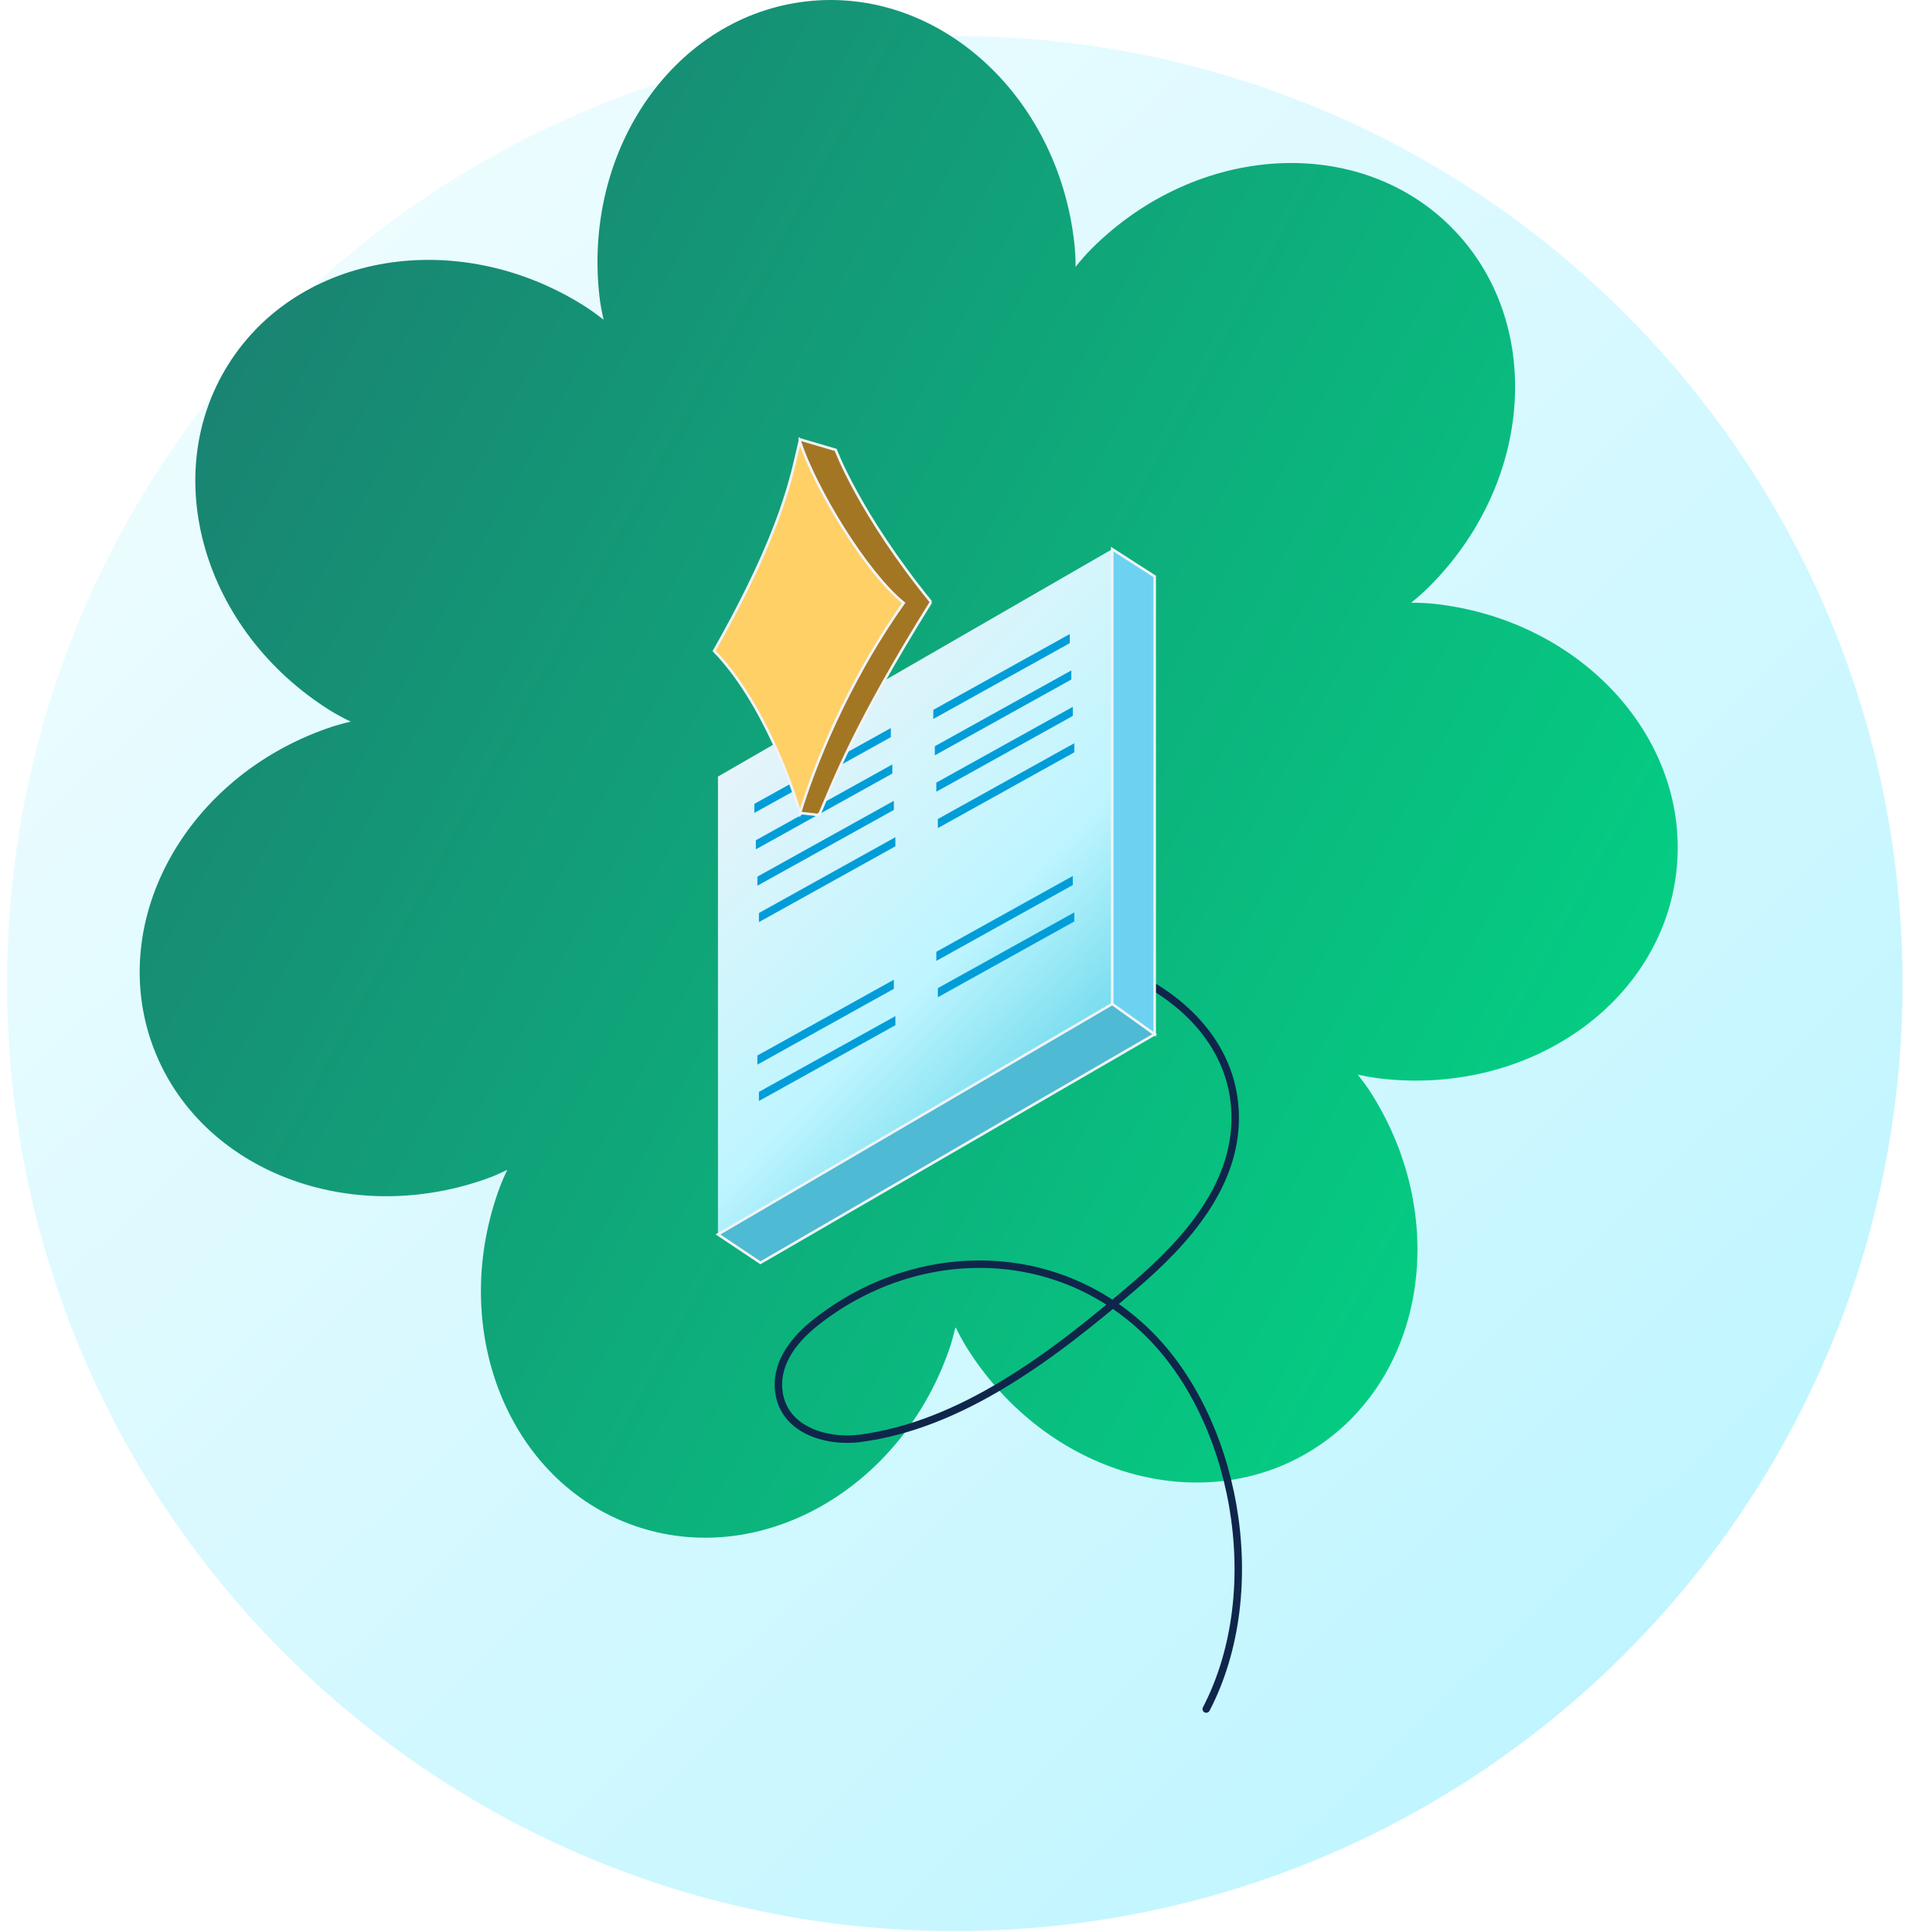
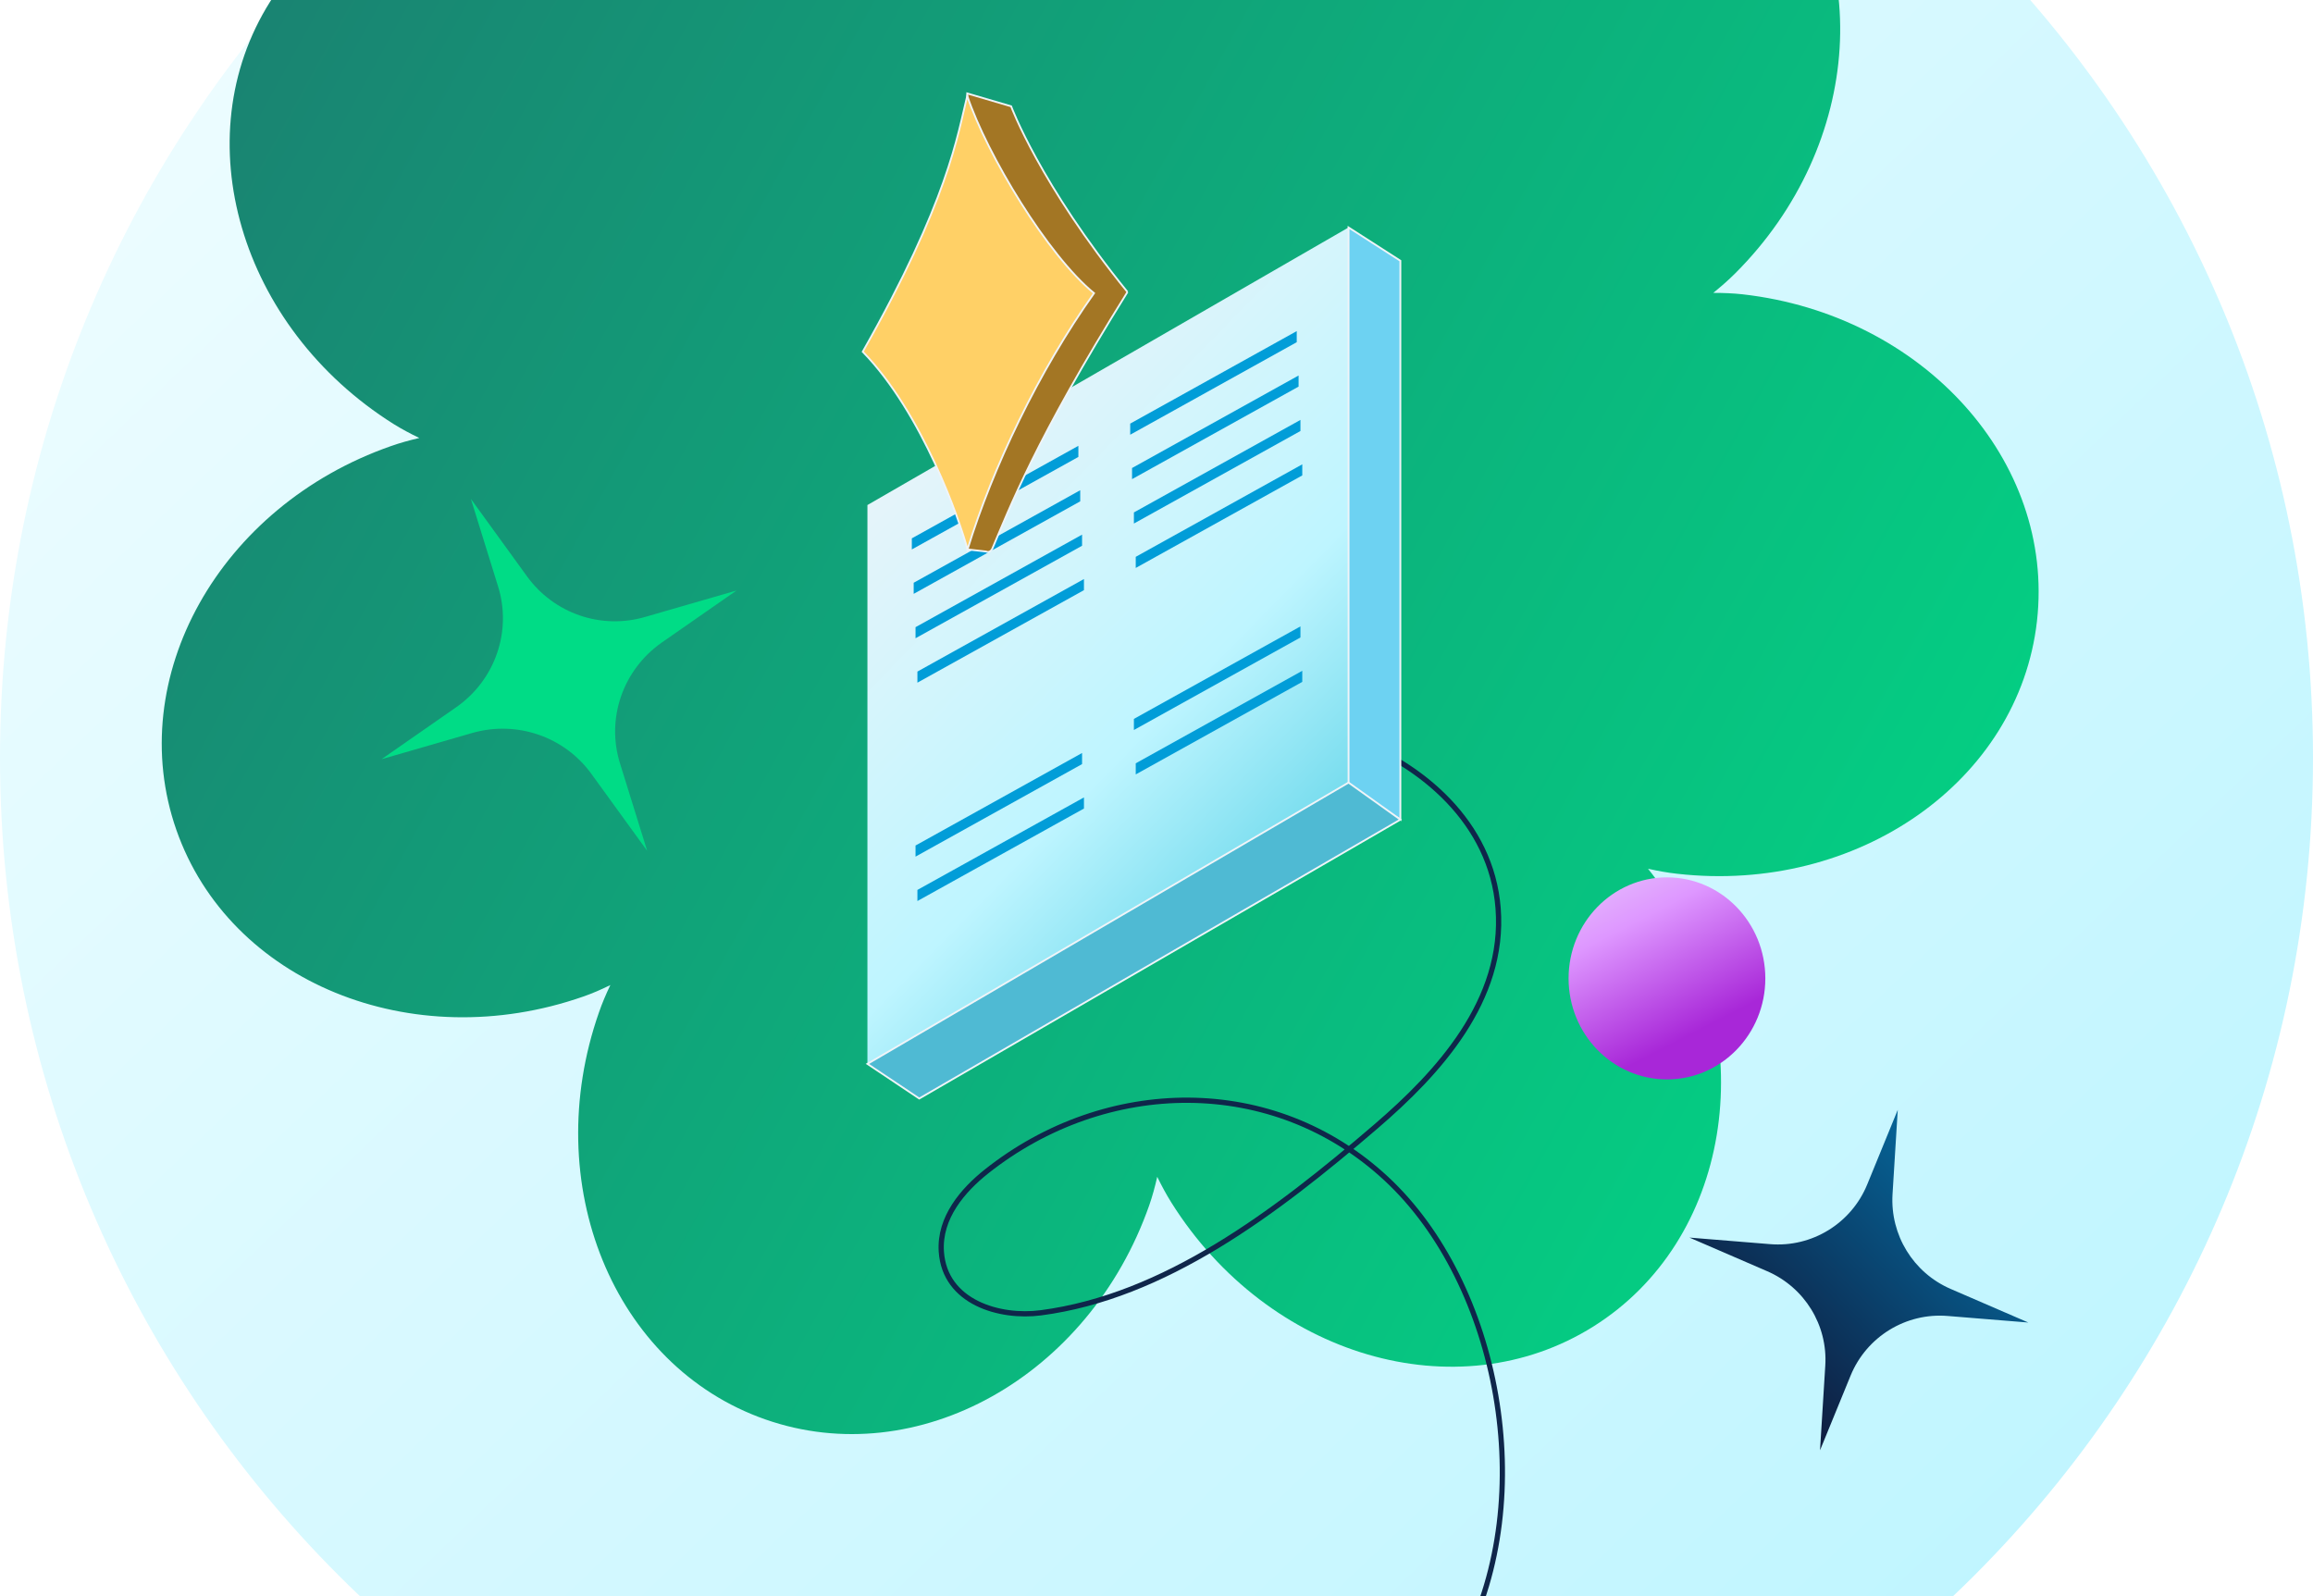
- <svg xmlns="http://www.w3.org/2000/svg" width="252" height="255" viewBox="0 0 252 255" fill="none">
-   <path d="M126 254.879C195.068 254.879 251.059 198.888 251.059 129.82C251.059 60.752 195.068 4.761 126 4.761C56.932 4.761 0.941 60.752 0.941 129.82C0.941 198.888 56.932 254.879 126 254.879Z" fill="url(#paint0_linear_469_1073)" />
-   <path d="M191.505 29.98C179.196 17.661 157.948 18.939 144.034 32.836C143.313 33.557 142.61 34.372 141.932 35.221C141.932 34.123 141.881 33.059 141.761 32.038C139.565 12.497 123.764 -1.769 106.462 0.178C89.16 2.117 76.91 19.531 79.097 39.073C79.209 40.085 79.406 41.14 79.655 42.204C78.797 41.526 77.931 40.9 77.064 40.351C60.423 29.885 39.415 33.342 30.142 48.08C20.869 62.818 26.848 83.252 43.49 93.727C44.356 94.267 45.3 94.773 46.286 95.245C45.222 95.494 44.193 95.777 43.224 96.12C24.661 102.605 14.273 121.186 20.011 137.623C25.759 154.059 45.454 162.132 64.017 155.646C64.986 155.312 65.964 154.883 66.942 154.403C66.47 155.389 66.05 156.376 65.716 157.345C59.213 175.9 67.26 195.614 83.695 201.37C100.131 207.126 118.72 196.755 125.222 178.199C125.557 177.239 125.84 176.201 126.08 175.137C126.56 176.123 127.066 177.058 127.615 177.933C138.072 194.584 158.497 200.581 173.242 191.324C187.988 182.068 191.471 161.059 181.014 144.409C180.474 143.542 179.839 142.684 179.153 141.826C180.225 142.067 181.272 142.255 182.292 142.367C201.833 144.58 219.255 132.339 221.211 115.044C223.167 97.741 208.919 81.923 189.378 79.709C188.357 79.598 187.293 79.555 186.204 79.555C187.053 78.869 187.86 78.165 188.589 77.436C202.494 63.539 203.798 42.29 191.488 29.971L191.505 29.98Z" fill="url(#paint1_linear_469_1073)" />
-   <path d="M115.112 128.606C125.382 124.229 136.788 123.944 147.194 127.805C154.557 130.536 162.224 136.744 162.942 146.11C163.706 156.064 156.441 163.925 149.751 169.674C138.766 179.111 126.844 188.09 113.496 189.844C109.03 190.431 103.107 188.712 102.734 183.237C102.483 179.553 105.085 176.565 107.622 174.555C120.502 164.344 138.618 163.979 150.843 175.333C163.067 186.687 167.414 209.732 159.174 225.571" stroke="#0F264A" stroke-width="0.984" stroke-linecap="round" stroke-linejoin="round" />
-   <path d="M146.768 132.91L94.742 162.927V102.497L146.768 72.483V132.91Z" fill="url(#paint2_linear_469_1073)" />
-   <path d="M146.768 132.91L152.372 136.513V76.083L146.768 72.483V132.91Z" fill="#6DD2F2" stroke="#F0F4F8" stroke-width="0.341" stroke-miterlimit="10" />
-   <path d="M146.768 132.51L94.742 162.927L100.346 166.672L152.372 136.513L146.768 132.51Z" fill="#4FBAD3" stroke="#F0F4F8" stroke-width="0.341" stroke-miterlimit="10" />
-   <path d="M117.554 97.295L99.545 107.298V106.099L117.554 96.093V97.295Z" fill="#019DD8" />
-   <path d="M117.753 102.097L99.744 112.1V110.901L117.753 100.895V102.097Z" fill="#019DD8" />
-   <path d="M117.954 106.899L99.945 116.902V115.703L117.954 105.697V106.899Z" fill="#019DD8" />
-   <path d="M118.157 111.701L100.148 121.704V120.505L118.157 110.499V111.701Z" fill="#019DD8" />
-   <path d="M117.954 130.509L99.945 140.516V139.314L117.954 129.31V130.509Z" fill="#019DD8" />
-   <path d="M118.157 135.314L100.148 145.317V144.115L118.157 134.112V135.314Z" fill="#019DD8" />
-   <path d="M141.167 84.887L123.158 94.894V93.692L141.167 83.688V84.887Z" fill="#019DD8" />
-   <path d="M141.366 89.689L123.357 99.696V98.494L141.366 88.49V89.689Z" fill="#019DD8" />
-   <path d="M141.567 94.491L123.559 104.498V103.296L141.567 93.292V94.491Z" fill="#019DD8" />
-   <path d="M141.567 116.817L123.559 126.824V125.622L141.567 115.618V116.817Z" fill="#019DD8" />
-   <path d="M141.767 99.293L123.758 109.3V108.098L141.767 98.094V99.293Z" fill="#019DD8" />
-   <path d="M141.767 121.619L123.758 131.626V130.424L141.767 120.42V121.619Z" fill="#019DD8" />
-   <path d="M122.858 79.46C112.852 95.519 110.091 102.899 108.247 107.205C108.124 107.49 107.841 107.659 107.565 107.522L105.566 107.296L105.56 97.267C103.907 94.235 101.906 91.22 99.588 88.842C102.146 84.328 104.073 80.517 105.546 77.271L105.535 57.989L110.28 59.382C110.28 59.382 113.389 67.798 122.861 79.463L122.858 79.46Z" fill="#A37624" stroke="#F0F4F8" stroke-width="0.341" stroke-miterlimit="10" />
-   <path d="M119.244 79.589C113.211 88.088 108.292 98.443 105.563 107.299C104.758 104.267 100.735 92.59 94.234 85.918C103.467 69.631 104.506 62.437 105.531 58.248C107.681 64.646 114.259 75.518 119.244 79.589Z" fill="#FFD066" stroke="#F0F4F8" stroke-width="0.341" stroke-miterlimit="10" />
+ <svg xmlns="http://www.w3.org/2000/svg" width="435" height="300" viewBox="0 0 435 300" fill="none">
+   <path d="M217.5 360C337.622 360 435 262.622 435 142.5C435 22.378 337.622 -75 217.5 -75C97.378 -75 0 22.378 0 142.5C0 262.622 97.378 360 217.5 360Z" fill="url(#paint0_linear_554_9605)" />
+   <path d="M331.425 -31.141C310.016 -52.566 273.062 -50.343 248.863 -26.173C247.61 -24.92 246.387 -23.502 245.208 -22.025C245.208 -23.935 245.119 -25.785 244.91 -27.56C241.091 -61.547 213.61 -86.359 183.518 -82.972C153.427 -79.6 132.123 -49.313 135.927 -15.326C136.121 -13.566 136.464 -11.731 136.897 -9.881C135.405 -11.059 133.898 -12.149 132.391 -13.103C103.448 -31.305 66.912 -25.293 50.785 0.339C34.657 25.971 45.056 61.51 73.998 79.727C75.505 80.666 77.146 81.547 78.862 82.367C77.012 82.8 75.222 83.292 73.536 83.889C41.251 95.168 23.184 127.484 33.165 156.07C43.161 184.656 77.415 198.696 109.699 187.416C111.385 186.834 113.086 186.089 114.787 185.253C113.966 186.969 113.235 188.685 112.653 190.37C101.345 222.642 115.339 256.927 143.923 266.938C172.508 276.949 204.837 258.911 216.146 226.64C216.728 224.969 217.22 223.164 217.638 221.314C218.473 223.03 219.354 224.656 220.308 226.178C238.495 255.137 274.017 265.565 299.662 249.467C325.308 233.369 331.365 196.831 313.179 167.872C312.239 166.365 311.135 164.873 309.941 163.381C311.806 163.799 313.626 164.127 315.402 164.321C349.387 168.17 379.688 146.88 383.089 116.802C386.491 86.709 361.71 59.197 327.725 55.348C325.949 55.154 324.099 55.079 322.205 55.079C323.682 53.886 325.084 52.662 326.352 51.394C350.536 27.224 352.804 -9.732 331.395 -31.156L331.425 -31.141Z" fill="url(#paint1_linear_554_9605)" />
+   <path d="M198.564 140.388C216.424 132.776 236.262 132.28 254.361 138.994C267.165 143.745 280.499 154.541 281.748 170.831C283.077 188.143 270.441 201.815 258.807 211.812C239.703 228.226 218.967 243.842 195.753 246.892C187.985 247.913 177.684 244.923 177.035 235.402C176.599 228.995 181.125 223.798 185.536 220.302C207.938 202.544 239.445 201.909 260.706 221.656C281.967 241.402 289.526 281.481 275.195 309.028" stroke="#0F264A" stroke-width="0.984" stroke-linecap="round" stroke-linejoin="round" />
+   <path d="M253.616 147.874L163.135 200.078V94.979L253.616 42.779V147.874Z" fill="url(#paint2_linear_554_9605)" />
+   <path d="M253.617 147.874L263.364 154.14V49.041L253.617 42.779V147.874Z" fill="#6DD2F2" stroke="#F0F4F8" stroke-width="0.341" stroke-miterlimit="10" />
+   <path d="M253.616 147.178L163.135 200.078L172.882 206.593L263.363 154.14L253.616 147.178Z" fill="#4FBAD3" stroke="#F0F4F8" stroke-width="0.341" stroke-miterlimit="10" />
+   <path d="M202.807 85.932L171.486 103.33V101.245L202.807 83.842V85.932Z" fill="#019DD8" />
+   <path d="M203.155 94.284L171.834 111.682V109.596L203.155 92.193V94.284Z" fill="#019DD8" />
+   <path d="M203.502 102.635L172.182 120.033V117.948L203.502 100.545V102.635Z" fill="#019DD8" />
+   <path d="M203.856 110.986L172.535 128.385V126.299L203.856 108.896V110.986Z" fill="#019DD8" />
+   <path d="M203.502 143.698L172.182 161.101V159.011L203.502 141.612V143.698Z" fill="#019DD8" />
+   <path d="M203.856 152.054L172.535 169.452V167.362L203.856 149.964V152.054Z" fill="#019DD8" />
+   <path d="M243.875 64.353L212.555 81.756V79.666L243.875 62.268V64.353Z" fill="#019DD8" />
+   <path d="M244.223 72.704L212.902 90.108V88.017L244.223 70.619V72.704Z" fill="#019DD8" />
+   <path d="M244.571 81.056L213.25 98.459V96.369L244.571 78.971V81.056Z" fill="#019DD8" />
+   <path d="M244.571 119.885L213.25 137.288V135.198L244.571 117.8V119.885Z" fill="#019DD8" />
+   <path d="M244.916 89.408L213.596 106.811V104.72L244.916 87.322V89.408Z" fill="#019DD8" />
+   <path d="M244.916 128.237L213.596 145.64V143.55L244.916 126.151V128.237Z" fill="#019DD8" />
+   <path d="M212.038 54.915C194.635 82.844 189.834 95.679 186.626 103.167C186.412 103.663 185.921 103.956 185.439 103.718L181.964 103.326L181.954 85.883C179.079 80.61 175.598 75.367 171.566 71.23C176.015 63.38 179.367 56.752 181.929 51.106L181.909 17.571L190.161 19.994C190.161 19.994 195.568 34.632 212.043 54.92L212.038 54.915Z" fill="#A37624" stroke="#F0F4F8" stroke-width="0.341" stroke-miterlimit="10" />
+   <path d="M205.751 55.138C195.26 69.919 186.705 87.928 181.958 103.33C180.558 98.057 173.562 77.749 162.256 66.146C178.313 37.819 180.121 25.306 181.903 18.023C185.642 29.15 197.082 48.057 205.751 55.138Z" fill="#FFD066" stroke="#F0F4F8" stroke-width="0.341" stroke-miterlimit="10" />
+   <path d="M313.5 203C323.717 203 332 194.493 332 184C332 173.507 323.717 165 313.5 165C303.283 165 295 173.507 295 184C295 194.493 303.283 203 313.5 203Z" fill="url(#paint3_linear_554_9605)" />
+   <path d="M366.846 242.396L381.466 248.72L366.312 247.488C358.427 246.831 351.035 251.39 348.038 258.699L342.288 272.744L343.274 256.851C343.767 249.213 339.373 242.109 332.35 239.07L317.73 232.745L332.884 233.977C340.769 234.634 348.161 230.076 351.159 222.766L356.908 208.721L355.922 224.614C355.471 232.253 359.824 239.357 366.846 242.396Z" fill="url(#paint4_linear_554_9605)" />
+   <path d="M121.314 116.029L138.51 111.058L124.455 120.842C117.148 125.957 113.933 135.153 116.631 143.657L121.712 160.011L111.188 145.491C106.133 138.542 97.259 135.494 88.955 137.806L71.76 142.777L85.815 132.993C93.121 127.878 96.336 118.682 93.638 110.178L88.557 93.824L99.081 108.344C104.167 115.39 113.041 118.438 121.314 116.029Z" fill="url(#paint5_linear_554_9605)" />
  <defs>
-     <linearGradient id="paint0_linear_469_1073" x1="-133.326" y1="-177.628" x2="313.291" y2="289.021" gradientUnits="userSpaceOnUse">
+     <linearGradient id="paint0_linear_554_9605" x1="-233.515" y1="-392.209" x2="543.234" y2="419.38" gradientUnits="userSpaceOnUse">
      <stop offset="0.26" stop-color="white" />
      <stop offset="0.836" stop-color="#BEF5FF" />
    </linearGradient>
-     <linearGradient id="paint1_linear_469_1073" x1="497.886" y1="3.13912e-05" x2="78.607" y2="-231.325" gradientUnits="userSpaceOnUse">
+     <linearGradient id="paint1_linear_554_9605" x1="864.277" y1="-83.281" x2="135.074" y2="-485.597" gradientUnits="userSpaceOnUse">
      <stop stop-color="#F0F4F8" />
      <stop offset="0.3" stop-color="#00DC86" />
      <stop offset="1" stop-color="#23626A" />
    </linearGradient>
-     <linearGradient id="paint2_linear_469_1073" x1="92.584" y1="90.14" x2="156.991" y2="153.157" gradientUnits="userSpaceOnUse">
+     <linearGradient id="paint2_linear_554_9605" x1="159.381" y1="73.489" x2="271.397" y2="183.087" gradientUnits="userSpaceOnUse">
      <stop stop-color="#F0F4F8" />
      <stop offset="0.54" stop-color="#BEF5FF" />
      <stop offset="0.96" stop-color="#39C7DF" />
    </linearGradient>
+     <linearGradient id="paint3_linear_554_9605" x1="290.73" y1="137.229" x2="325.663" y2="205.258" gradientUnits="userSpaceOnUse">
+       <stop offset="0.14" stop-color="#F0F4F8" />
+       <stop offset="0.52" stop-color="#DE97FF" />
+       <stop offset="0.83" stop-color="#A827D8" />
+     </linearGradient>
+     <linearGradient id="paint4_linear_554_9605" x1="382.087" y1="196.234" x2="325.167" y2="251.499" gradientUnits="userSpaceOnUse">
+       <stop stop-color="#0088C3" />
+       <stop offset="1" stop-color="#0F1F42" />
+     </linearGradient>
+     <linearGradient id="paint5_linear_554_9605" x1="129.005" y1="15.786" x2="13.558" y2="94.031" gradientUnits="userSpaceOnUse">
+       <stop offset="0.3" stop-color="#00DC86" />
+     </linearGradient>
  </defs>
</svg>
